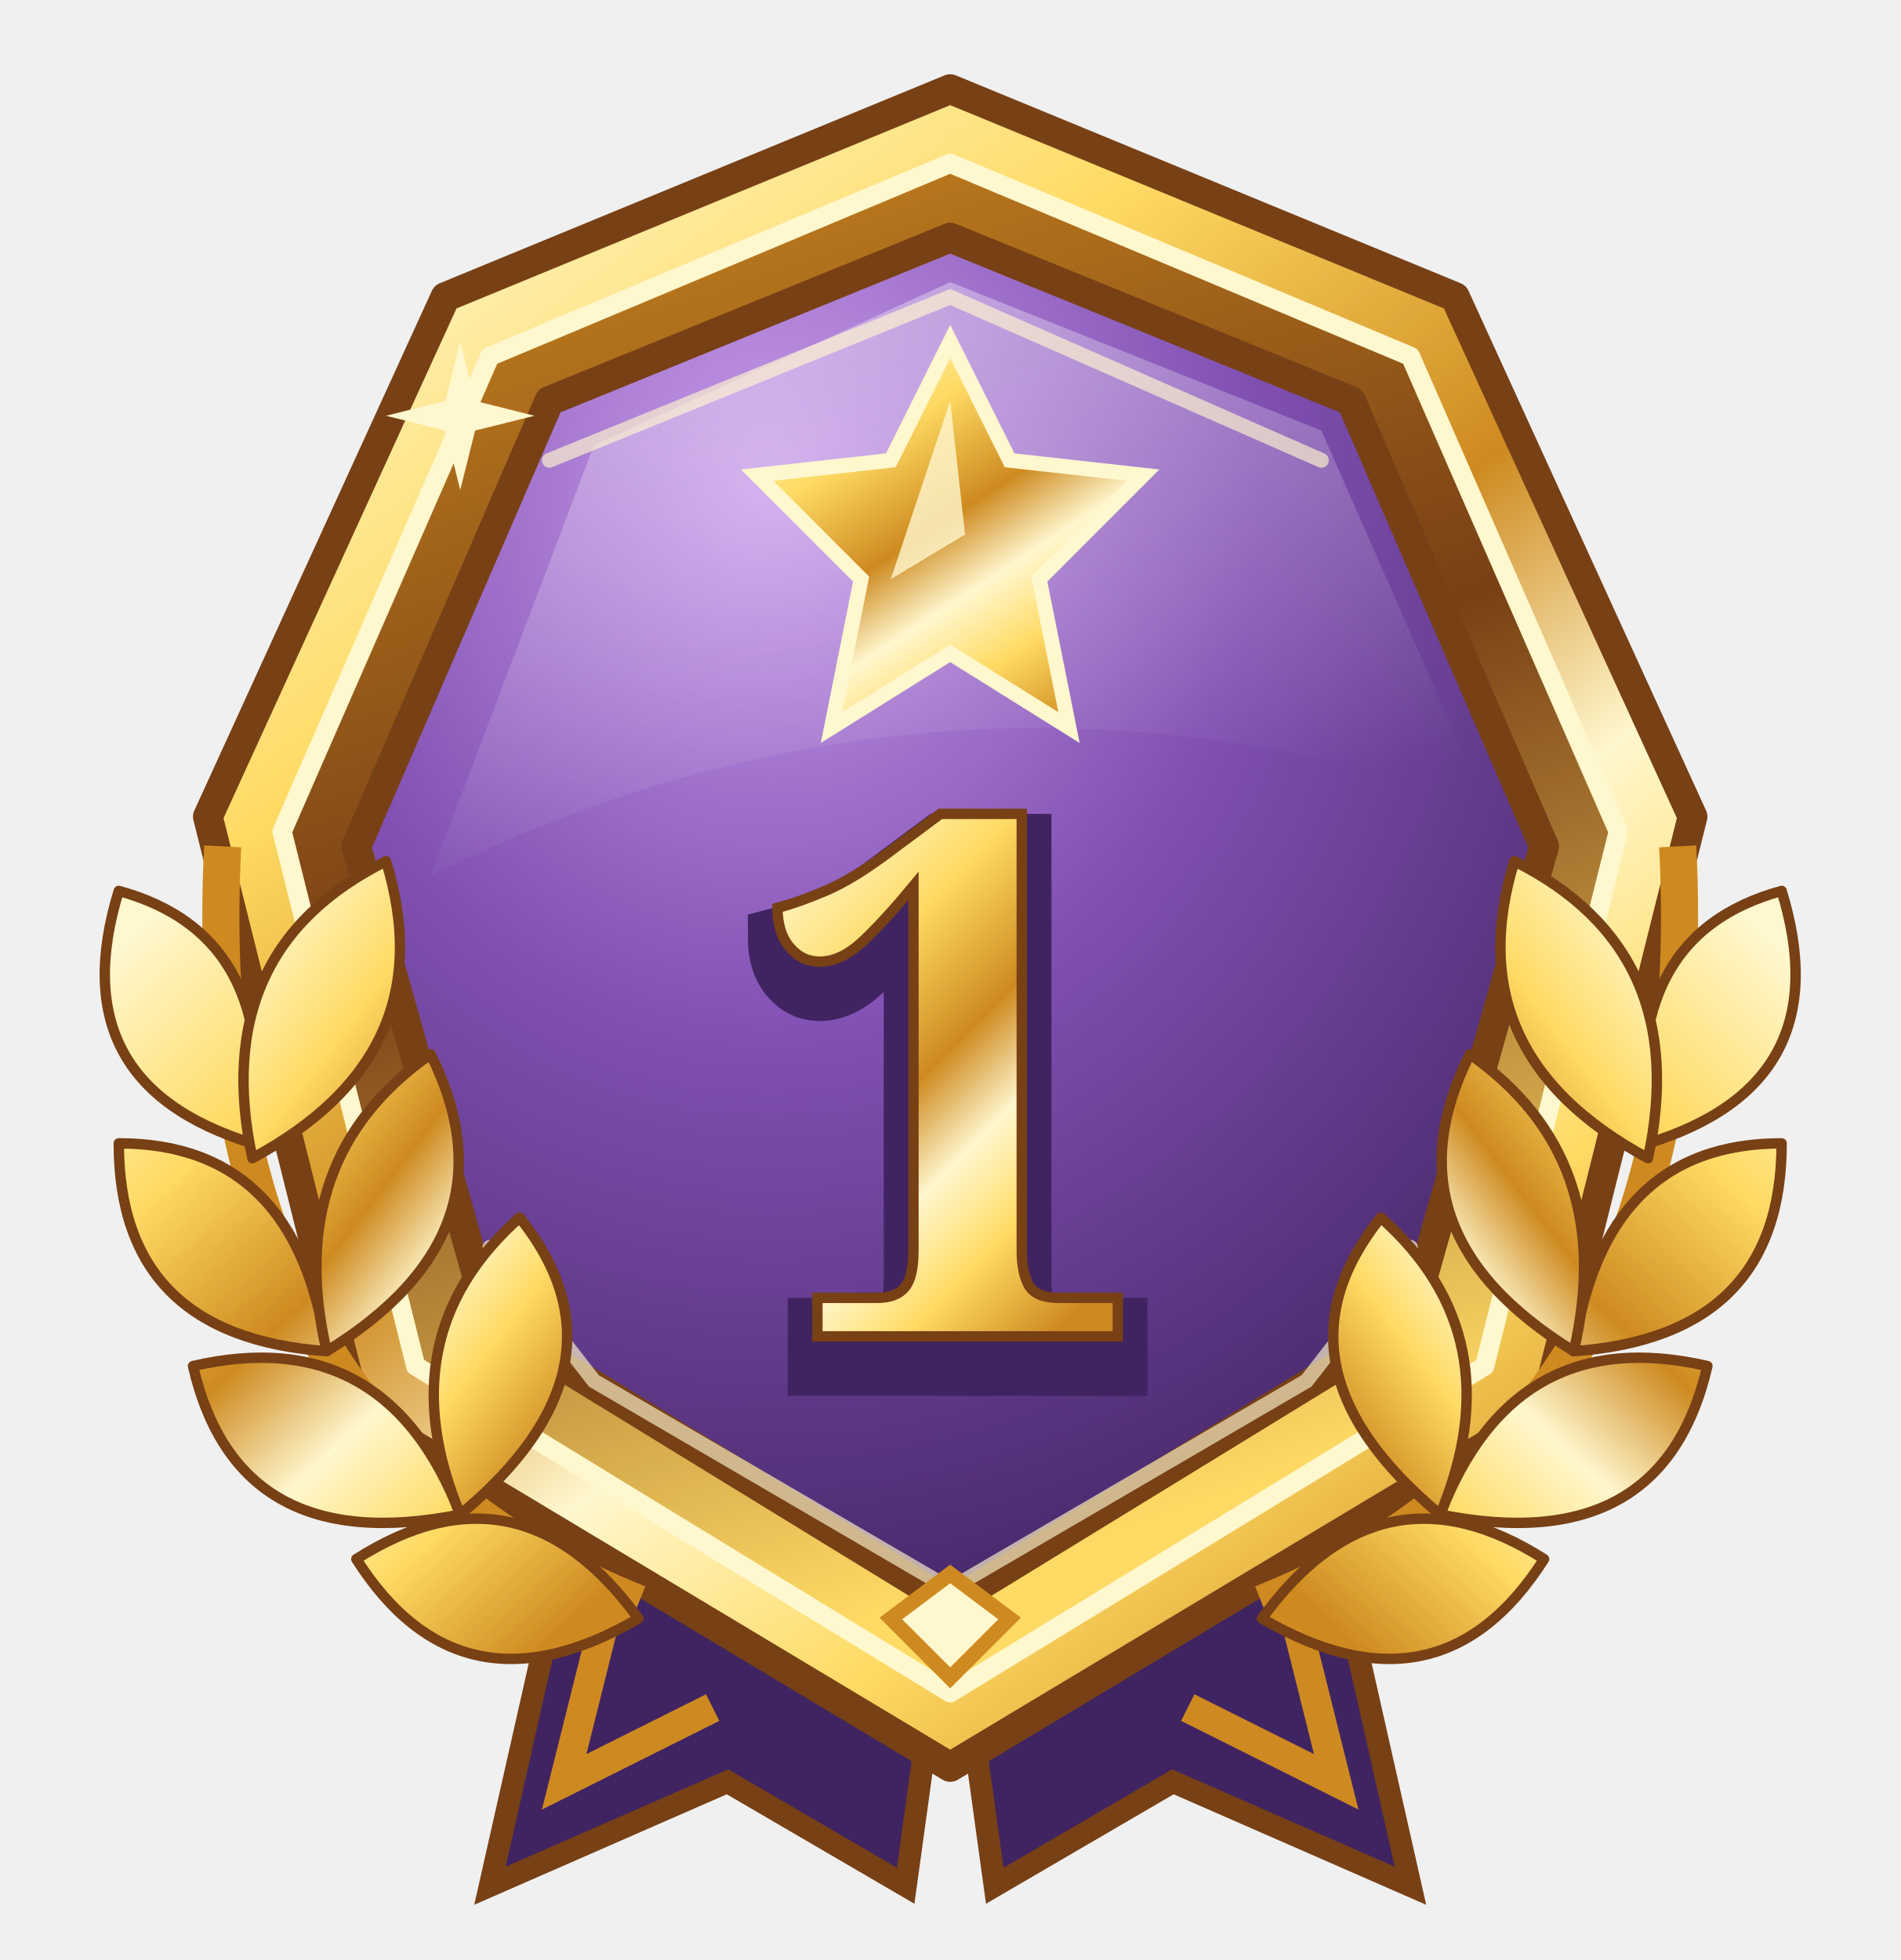
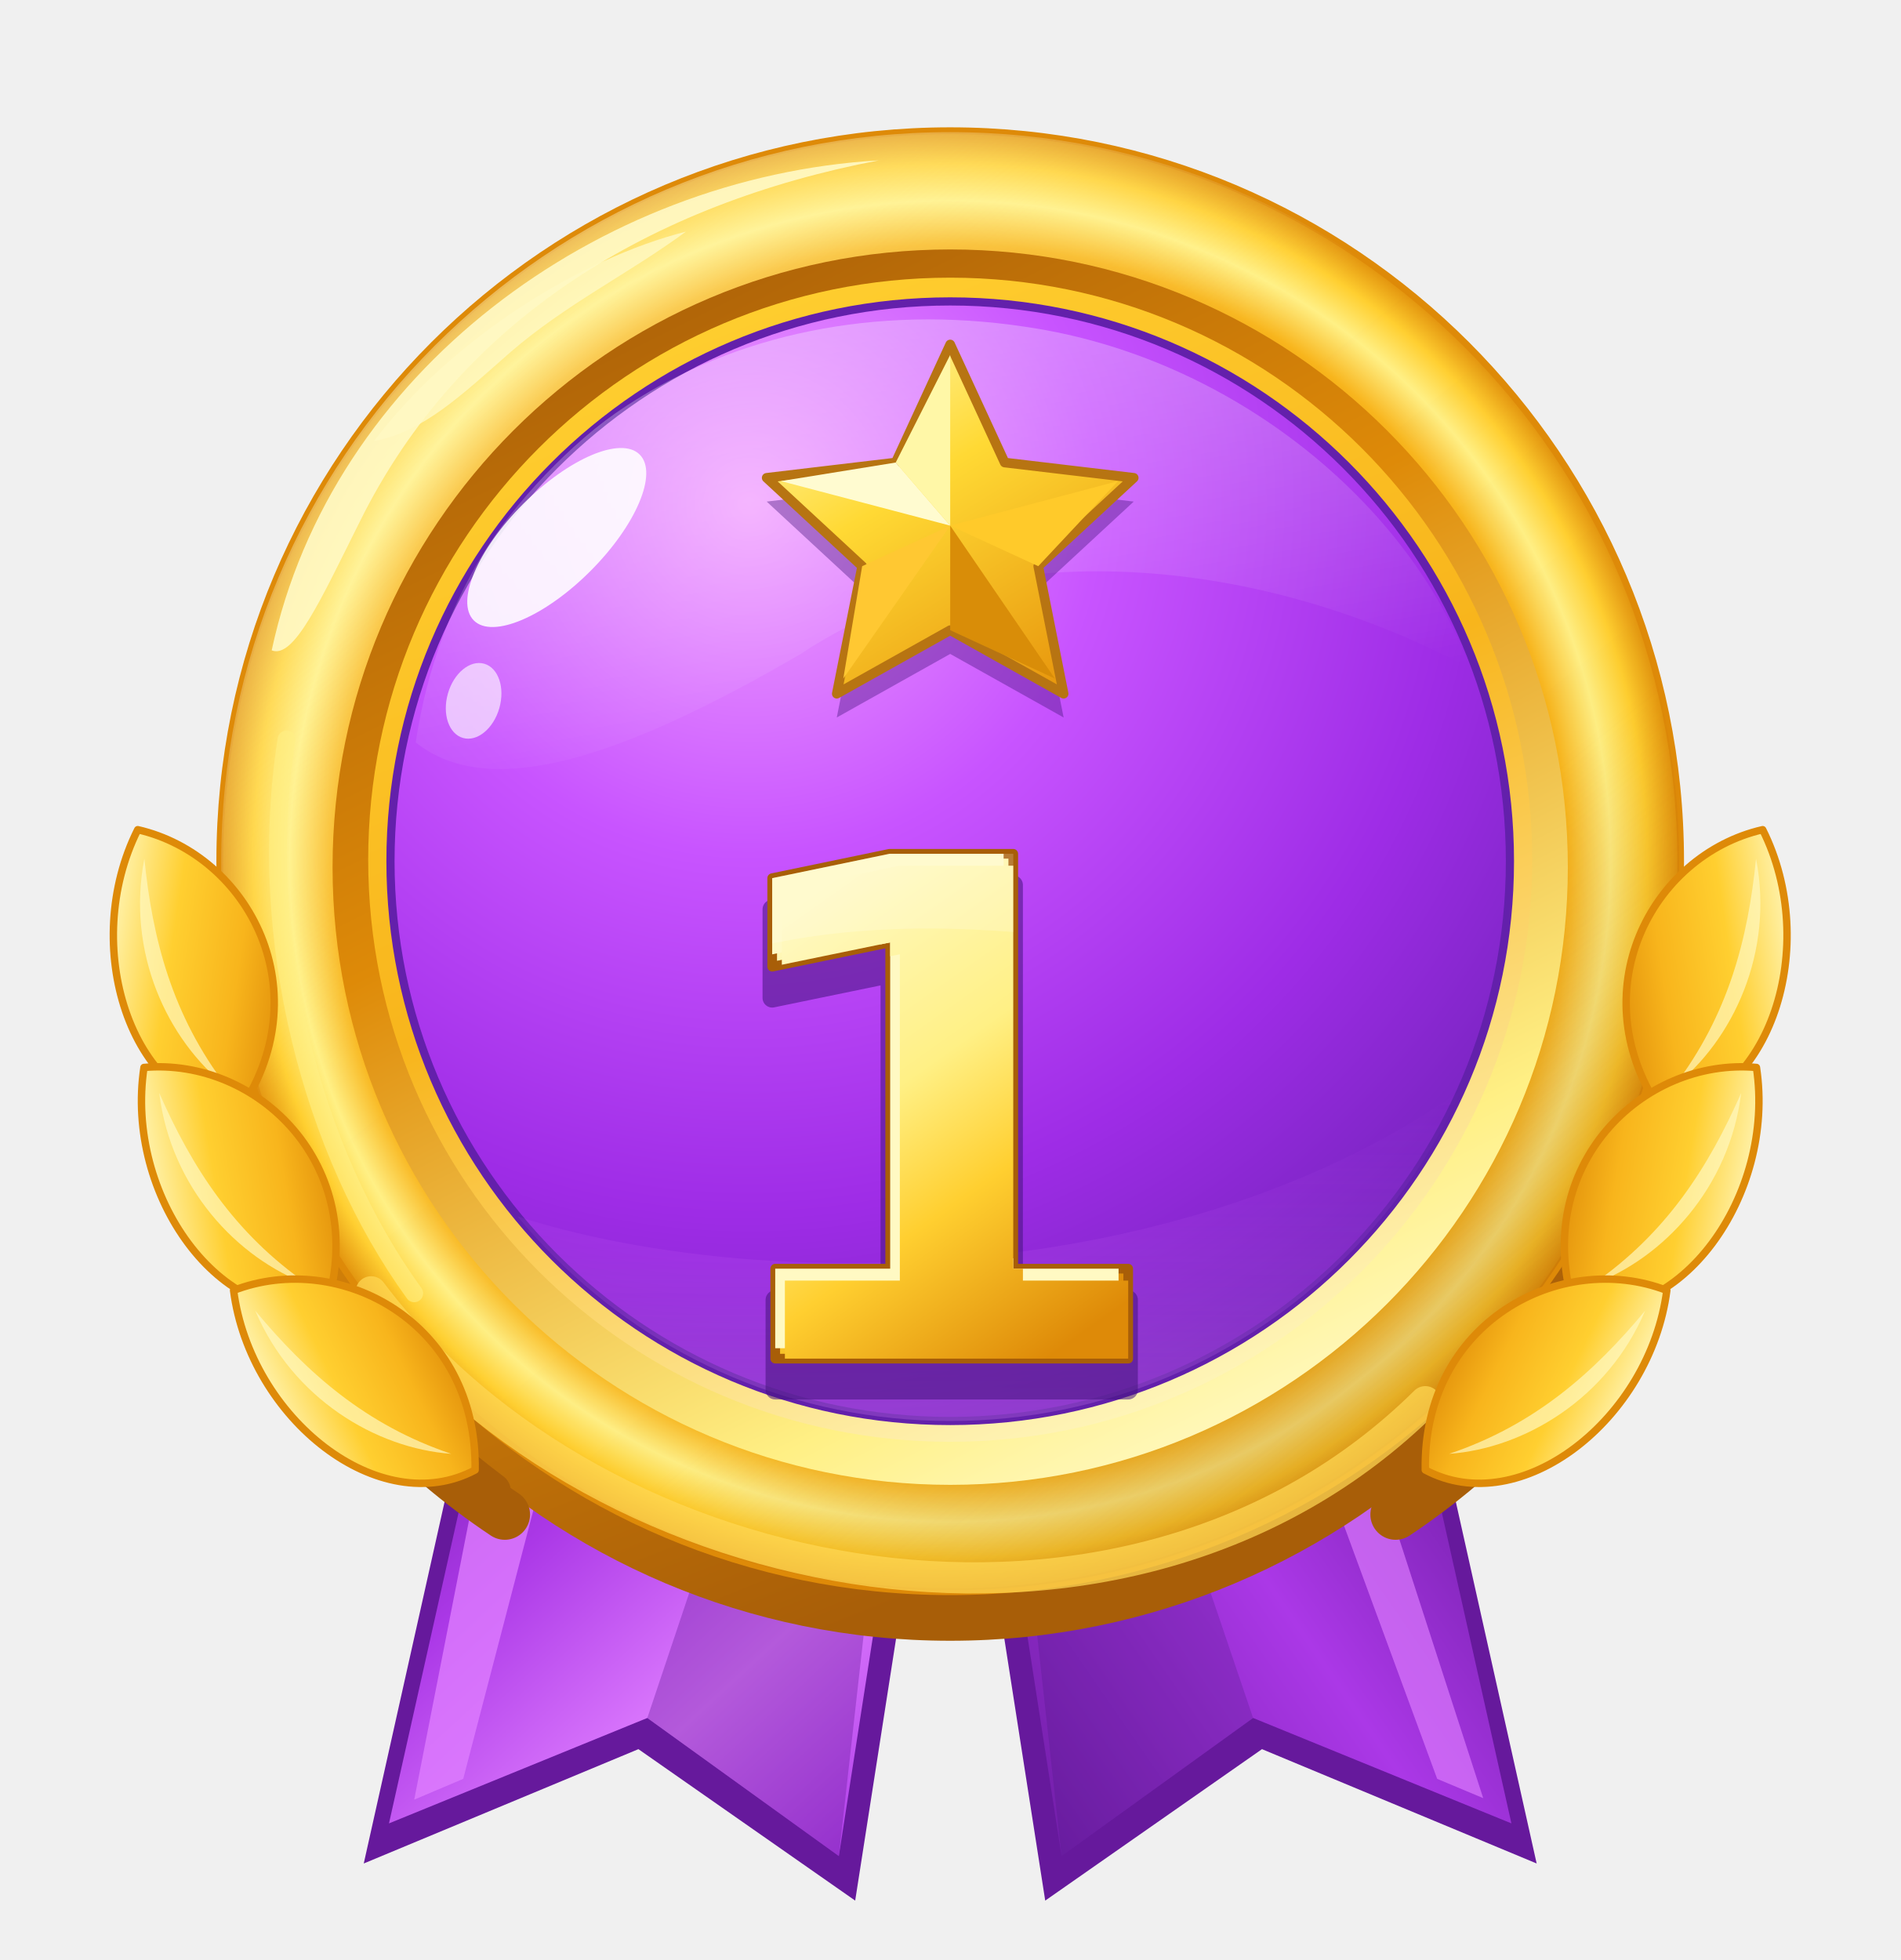
- <svg xmlns="http://www.w3.org/2000/svg" viewBox="0 0 128 132">
+ <svg xmlns="http://www.w3.org/2000/svg" viewBox="0 0 128 132" data-family="greatness" data-place="1">
  <defs>
-     <linearGradient id="metal" x1=".15" y1="0" x2=".8" y2="1">
-       <stop stop-color="#fff7ce" />
-       <stop offset=".25" stop-color="#ffdb65" />
-       <stop offset=".48" stop-color="#ce8a20" />
-       <stop offset=".64" stop-color="#fff7ce" />
-       <stop offset=".8" stop-color="#ffdb65" />
-       <stop offset="1" stop-color="#ce8a20" />
+     <linearGradient id="metal" x1=".12" y1=".03" x2=".86" y2=".98">
+       <stop stop-color="#FFF085" />
+       <stop offset=".24" stop-color="#FFCF30" />
+       <stop offset=".5" stop-color="#F8B51C" />
+       <stop offset=".76" stop-color="#DE8A08" />
+       <stop offset="1" stop-color="#A85E08" />
    </linearGradient>
-     <linearGradient id="bevel" x2=".3" y2="1">
-       <stop stop-color="#ce8a20" />
-       <stop offset=".5" stop-color="#784015" />
-       <stop offset="1" stop-color="#ffdb65" />
+     <linearGradient id="edge" x1="0" y1="0" x2=".4" y2="1">
+       <stop stop-color="#FFCF30" />
+       <stop offset=".55" stop-color="#DE8A08" />
+       <stop offset="1" stop-color="#A85E08" />
    </linearGradient>
-     <radialGradient id="enamel" cx=".35" cy=".18" r=".9">
-       <stop stop-color="#c79bea" />
-       <stop offset=".45" stop-color="#8150b3" />
-       <stop offset="1" stop-color="#402461" />
+     <radialGradient id="rimRounded" cx=".5" cy=".5" r=".5">
+       <stop offset=".76" stop-color="#DE8A08" />
+       <stop offset=".84" stop-color="#F8B51C" />
+       <stop offset=".9" stop-color="#FFF085" />
+       <stop offset=".95" stop-color="#FFCF30" />
+       <stop offset="1" stop-color="#DE8A08" />
    </radialGradient>
-     <linearGradient id="gloss" x2=".3" y2="1">
-       <stop stop-color="#fff" stop-opacity=".4" />
-       <stop offset="1" stop-color="#fff" stop-opacity="0" />
+     <linearGradient id="rimLight" x1=".12" y1="0" x2=".92" y2="1">
+       <stop stop-color="#FFF9C3" stop-opacity=".58" />
+       <stop offset=".38" stop-color="#FFF9C3" stop-opacity="0" />
+       <stop offset=".65" stop-color="#A85E08" stop-opacity=".02" />
+       <stop offset="1" stop-color="#A85E08" stop-opacity=".48" />
    </linearGradient>
+     <linearGradient id="well" x1=".2" y1="0" x2=".7" y2="1">
+       <stop stop-color="#A85E08" />
+       <stop offset=".4" stop-color="#DE8A08" />
+       <stop offset=".85" stop-color="#FFF085" />
+       <stop offset="1" stop-color="#FFF9C3" />
+     </linearGradient>
+     <linearGradient id="lip" x1=".3" y1="0" x2=".7" y2="1">
+       <stop stop-color="#FFCF30" />
+       <stop offset=".48" stop-color="#F8B51C" />
+       <stop offset="1" stop-color="#FFF9C3" />
+     </linearGradient>
+     <radialGradient id="enamel" cx=".32" cy=".18" r=".98">
+       <stop stop-color="#F2A4FF" />
+       <stop offset=".32" stop-color="#C854FF" />
+       <stop offset=".65" stop-color="#9E2CE6" />
+       <stop offset="1" stop-color="#6320AB" />
+     </radialGradient>
+     <linearGradient id="gloss" x1="0" y1="0" x2=".4" y2="1">
+       <stop stop-color="#FFFFFF" stop-opacity=".7" />
+       <stop offset="1" stop-color="#FFFFFF" stop-opacity="0" />
+     </linearGradient>
+     <linearGradient id="enamelBottom" x1="0" y1="0" x2="0" y2="1">
+       <stop stop-color="#C854FF" stop-opacity="0" />
+       <stop offset="1" stop-color="#F2A4FF" stop-opacity=".26" />
+     </linearGradient>
+     <linearGradient id="ribbon" x1=".1" y1="0" x2=".9" y2="1">
+       <stop stop-color="#66199C" />
+       <stop offset=".38" stop-color="#AB38E7" />
+       <stop offset=".7" stop-color="#DF7EFF" />
+       <stop offset="1" stop-color="#AB38E7" />
+     </linearGradient>
+     <linearGradient id="ribbonRight" x1="1" y1=".2" x2="0" y2="1">
+       <stop stop-color="#66199C" />
+       <stop offset=".45" stop-color="#AB38E7" />
+       <stop offset="1" stop-color="#66199C" />
+     </linearGradient>
+     <linearGradient id="leaf" x1="0" y1=".2" x2="1" y2=".85">
+       <stop stop-color="#FFF9C3" />
+       <stop offset=".37" stop-color="#FFCF30" />
+       <stop offset=".7" stop-color="#F8B51C" />
+       <stop offset="1" stop-color="#DE8A08" />
+     </linearGradient>
+     <linearGradient id="number" x1=".2" y1="0" x2=".7" y2="1">
+       <stop stop-color="#FFF9C3" />
+       <stop offset=".4" stop-color="#FFF085" />
+       <stop offset=".65" stop-color="#FFCF30" />
+       <stop offset="1" stop-color="#DE8A08" />
+     </linearGradient>
+     <linearGradient id="silverSymbol" x1=".2" y1="0" x2=".7" y2="1">
+       <stop stop-color="#FFFFFF" />
+       <stop offset=".4" stop-color="#EDF6FF" />
+       <stop offset=".72" stop-color="#B8CCE6" />
+       <stop offset="1" stop-color="#8DA6C8" />
+     </linearGradient>
+     <linearGradient id="blade" x1="0" y1="0" x2="1" y2=".25">
+       <stop stop-color="#FFFFFF" />
+       <stop offset=".45" stop-color="#F5FBFF" />
+       <stop offset=".55" stop-color="#C4D3EB" />
+       <stop offset="1" stop-color="#A2B8D5" />
+     </linearGradient>
+     <linearGradient id="hourglass" x1=".15" y1="0" x2=".85" y2="1">
+       <stop stop-color="#FFFFFF" stop-opacity=".88" />
+       <stop offset=".42" stop-color="#83D8FF" stop-opacity=".48" />
+       <stop offset="1" stop-color="#D7FAFF" stop-opacity=".84" />
+     </linearGradient>
+     <linearGradient id="goldSymbol" x1=".15" y1="0" x2=".8" y2="1">
+       <stop stop-color="#FFF7A8" />
+       <stop offset=".4" stop-color="#FFD934" />
+       <stop offset="1" stop-color="#E7950C" />
+     </linearGradient>
+     <clipPath id="enamelClip">
+       <circle cx="64" cy="58" r="37.7" />
+     </clipPath>
+     <clipPath id="numberClip">
+       <path d="M52.215 85.442H59.958V63.467L52.01 65.106V59.14L59.912 57.5H68.247V85.442H75.99V91.5H52.215Z" />
+     </clipPath>
+     <g id="laurel">
+       <path d="M34 102C22 94 13 80 12.5 64" fill="none" stroke="#A85E08" stroke-width="3.4" />
+       <path d="M33.2 100.4C22 92 14 79.5 12.7 64" fill="none" stroke="url(#metal)" stroke-width="2.4" />
+       <g transform="translate(16 75) rotate(-10)">
+         <path d="M0 0C-7-2-8.5-13-3.3-20C3.8-17 7-7 0 0Z" fill="url(#leaf)" stroke="#DE8A08" stroke-width=".5" />
+         <path d="M-3.2-18C-5.5-12-3.8-5.7-.4-1.9C-3.2-7.3-3.6-12.6-3.2-18Z" fill="#FFF9C3" opacity=".68" />
+       </g>
+       <g transform="translate(22 88) rotate(-28)">
+         <path d="M0 0C-7-2-8.5-13-3.3-20C3.8-17 7-7 0 0Z" fill="url(#leaf)" stroke="#DE8A08" stroke-width=".5" />
+         <path d="M-3.2-18C-5.5-12-3.8-5.7-.4-1.9C-3.2-7.3-3.6-12.6-3.2-18Z" fill="#FFF9C3" opacity=".68" />
+       </g>
+       <g transform="translate(32 99) rotate(-44)">
+         <path d="M0 0C-7-2-8.5-13-3.3-20C3.8-17 7-7 0 0Z" fill="url(#leaf)" stroke="#DE8A08" stroke-width=".5" />
+         <path d="M-3.2-18C-5.5-12-3.8-5.7-.4-1.9C-3.2-7.3-3.6-12.6-3.2-18Z" fill="#FFF9C3" opacity=".68" />
+       </g>
+     </g>
  </defs>
-   <path d="m40 96-7 31 16-7 12 7 4-29m23-2 7 31-16-7-12 7-4-29" fill="#402461" stroke="#784015" stroke-width="1.5" />
-   <path d="m42 104-4 16 10-5m38-11 4 16-10-5" fill="none" stroke="#ce8a20" stroke-width="2" />
-   <path d="m64 6 34 14 16 35-10 40-40 24-40-24-10-40 16-35Z" fill="url(#metal)" stroke="#784015" stroke-width="2" stroke-linejoin="round" />
-   <path d="m64 11 31 13 14 32-9 36-36 22-36-22-9-36 14-32Z" fill="url(#bevel)" stroke="#fff7ce" stroke-width="1.3" stroke-linejoin="round" />
-   <path d="m64 16 27 11 13 30-9 32-31 19-31-19-9-32 13-30Z" fill="url(#enamel)" stroke="#784015" stroke-width="2" stroke-linejoin="round" />
-   <path d="m64 19 25 10 11 25Q63 42 29 59l11-29Z" fill="url(#gloss)" />
-   <path d="M37 31 64 20l25 11M33 84l7 9 24 14 24-14 7-9" fill="none" stroke="#fff7ce" stroke-width="1" opacity=".65" stroke-linecap="round" />
-   <path d="m64 23 4 8 9 1-7 7 2 10-8-5-8 5 2-10-7-7 9-1Z" fill="url(#metal)" stroke="#fff7ce" stroke-width="1" />
-   <path d="m64 27 1 9-5 3Z" fill="#fff7ce" opacity=".8" />
-   <g fill="url(#metal)" stroke="#784015" stroke-width=".7" stroke-linejoin="round">
-     <path d="M43 108Q13 96 15 57" fill="none" stroke="#ce8a20" stroke-width="2.5" />
-     <path d="M17 77Q4 73 8 60q11 3 9 17Zm5 14Q8 90 8 77q12 0 14 14Zm9 11Q16 105 13 92q13-3 18 10Zm12 7Q31 116 24 105q11-7 19 4Z" />
-     <path d="M17 78q-3-14 9-20 4 13-9 20Zm5 13q-3-13 7-20 6 12-7 20Zm9 11q-5-12 4-20 8 10-4 20Z" />
-     <g transform="translate(128 0) scale(-1 1)">
-       <path d="M43 108Q13 96 15 57" fill="none" stroke="#ce8a20" stroke-width="2.5" />
-       <path d="M17 77Q4 73 8 60q11 3 9 17Zm5 14Q8 90 8 77q12 0 14 14Zm9 11Q16 105 13 92q13-3 18 10Zm12 7Q31 116 24 105q11-7 19 4Z" />
-       <path d="M17 78q-3-14 9-20 4 13-9 20Zm5 13q-3-13 7-20 6 12-7 20Zm9 11q-5-12 4-20 8 10-4 20Z" />
+   <g stroke-linejoin="round" stroke-linecap="round">
+     <path d="M34 83 24.5 125.5 43 117.8 57.6 128 64 87Z" fill="#66199C" />
+     <path d="M35 83.5 26.2 122.8 43.6 115.7 56.5 125 62.4 87Z" fill="url(#ribbon)" />
+     <path d="M35 85 27.9 121.2 31.2 119.8 39.5 88Z" fill="#DF7EFF" opacity=".78" />
+     <path d="M43.6 115.7 56.5 125 58.7 105.4 49.6 97.8Z" fill="#66199C" opacity=".36" />
+     <path d="M94 83 103.5 125.5 85 117.8 70.4 128 64 87Z" fill="#66199C" />
+     <path d="M93 83.5 101.8 122.8 84.4 115.7 71.5 125 65.6 87Z" fill="url(#ribbonRight)" />
+     <path d="M89.5 89 99.9 121.1 96.8 119.8 86.2 91Z" fill="#DF7EFF" opacity=".65" />
+     <path d="M84.4 115.7 71.5 125 69.4 106 78.4 98Z" fill="#45147E" opacity=".24" />
+     <circle cx="64" cy="61.2" r="49.3" fill="url(#edge)" />
+     <circle cx="64" cy="58" r="49.2" fill="url(#rimRounded)" stroke="#DE8A08" stroke-width=".45" />
+     <circle cx="64" cy="58" r="49.1" fill="url(#rimLight)" />
+     <path d="M25.2 29.7C30.4 22.8 39.1 17.4 46.2 15.6C42.4 18.4 38.1 20.5 34.4 23.7C31.1 26.6 28.5 29.1 25.2 29.7Z" fill="#FFF9C3" opacity=".82" />
+     <path d="M18.3 43.8C22.3 25.1 40.3 11.9 59.2 10.8C44 13.7 31 21.4 24.2 35.2C21.6 40.4 19.8 44.4 18.3 43.8Z" fill="#FFF9C3" opacity=".92" />
+     <path d="M25 87C40.4 107.5 76 114.2 96 94.4" fill="none" stroke="#FFD855" stroke-width="2.1" opacity=".72" />
+     <path d="M19.3 49.8C17.2 63.2 21 77.6 27.9 87.1" fill="none" stroke="#FFF085" stroke-width="1.2" opacity=".58" />
+     <circle cx="64" cy="58.4" r="41.6" fill="url(#well)" />
+     <circle cx="64" cy="57.9" r="39.2" fill="url(#lip)" />
+     <circle cx="64" cy="58" r="37.7" fill="url(#enamel)" stroke="#6320AB" stroke-width=".55" />
+     <g clip-path="url(#enamelClip)">
+       <path d="M28 50C31 30 49 19 69 22C83 24 95 34 99 45C84 37 66 36 54 44C42 51 33 54 28 50Z" fill="url(#gloss)" opacity=".5" />
+       <ellipse cx="37.5" cy="36.2" rx="7.9" ry="3.2" transform="rotate(-45 37.5 36.2)" fill="#FFFFFF" opacity=".88" />
+       <ellipse cx="31.9" cy="47.2" rx="1.8" ry="2.6" transform="rotate(16 31.9 47.2)" fill="#FFFFFF" opacity=".62" />
+       <path d="M28 79C42 87 77 89 99 73V100H28Z" fill="url(#enamelBottom)" />
+     </g>
+     <use href="#laurel" />
+     <use href="#laurel" transform="translate(128 0) scale(-1 1)" />
+     <g>
+       <path d="M64 23.2 67.67 31.15 76.36 32.18 69.93 38.13 71.64 46.72 64 42.44 56.36 46.72 58.07 38.13 51.64 32.18 60.33 31.15Z" transform="translate(0 1.6)" fill="#45147E" opacity=".4" />
+       <path d="M64 23.2 67.67 31.15 76.36 32.18 69.93 38.13 71.64 46.72 64 42.44 56.36 46.72 58.07 38.13 51.64 32.18 60.33 31.15Z" fill="url(#goldSymbol)" stroke="#B77412" stroke-width=".65" />
+       <path d="M64 23.9 64 35.4 60.33 31.15Z" fill="#FFF7A7" />
+       <path d="M52.6 32.4 64 35.4 60.33 31.15Z" fill="#FFFBD0" />
+       <path d="M64 35.4 56.8 45.7 58.07 38.13Z" fill="#FFC832" />
+       <path d="M64 35.4 71.05 45.7 64 42.44Z" fill="#D98D08" />
+       <path d="M64 35.4 75.3 32.4 69.93 38.13Z" fill="#FFCA2A" />
+     </g>
+     <path d="M52.215 85.442H59.958V63.467L52.01 65.106V59.14L59.912 57.5H68.247V85.442H75.99V91.5H52.215Z" transform="translate(0 2.1)" fill="#45147E" stroke="#45147E" stroke-width="1.3" opacity=".56" />
+     <path d="M52.215 85.442H59.958V63.467L52.01 65.106V59.14L59.912 57.5H68.247V85.442H75.99V91.5H52.215Z" fill="url(#number)" stroke="#A85E08" stroke-width=".65" />
+     <g clip-path="url(#numberClip)">
+       <path d="M52.215 85.442H59.958V63.467L52.01 65.106V59.14L59.912 57.5H68.247V85.442H75.99V91.5H52.215Z" transform="translate(-.65 -.7)" fill="#FFF9C3" />
+       <path d="M52.215 85.442H59.958V63.467L52.01 65.106V59.14L59.912 57.5H68.247V85.442H75.99V91.5H52.215Z" transform="translate(.65 .8)" fill="url(#number)" />
+       <path d="M42 58C51 53 69 55 83 61V65C64 61 52 62 42 67Z" fill="#FFFFFF" opacity=".19" />
    </g>
  </g>
-   <text x="64" y="92" text-anchor="middle" font-family="Georgia,serif" font-size="49" font-weight="bold" fill="#402461" stroke="#402461" stroke-width="4">1</text>
-   <text x="64" y="90" text-anchor="middle" font-family="Georgia,serif" font-size="49" font-weight="bold" fill="url(#metal)" stroke="#784015" stroke-width=".7">1</text>
-   <path d="m60 109 4-3 4 3-4 4Z" fill="#fff7ce" stroke="#ce8a20" />
-   <path d="m31 23 1 4 4 1-4 1-1 4-1-4-4-1 4-1Z" fill="#fff7ce" />
</svg>
